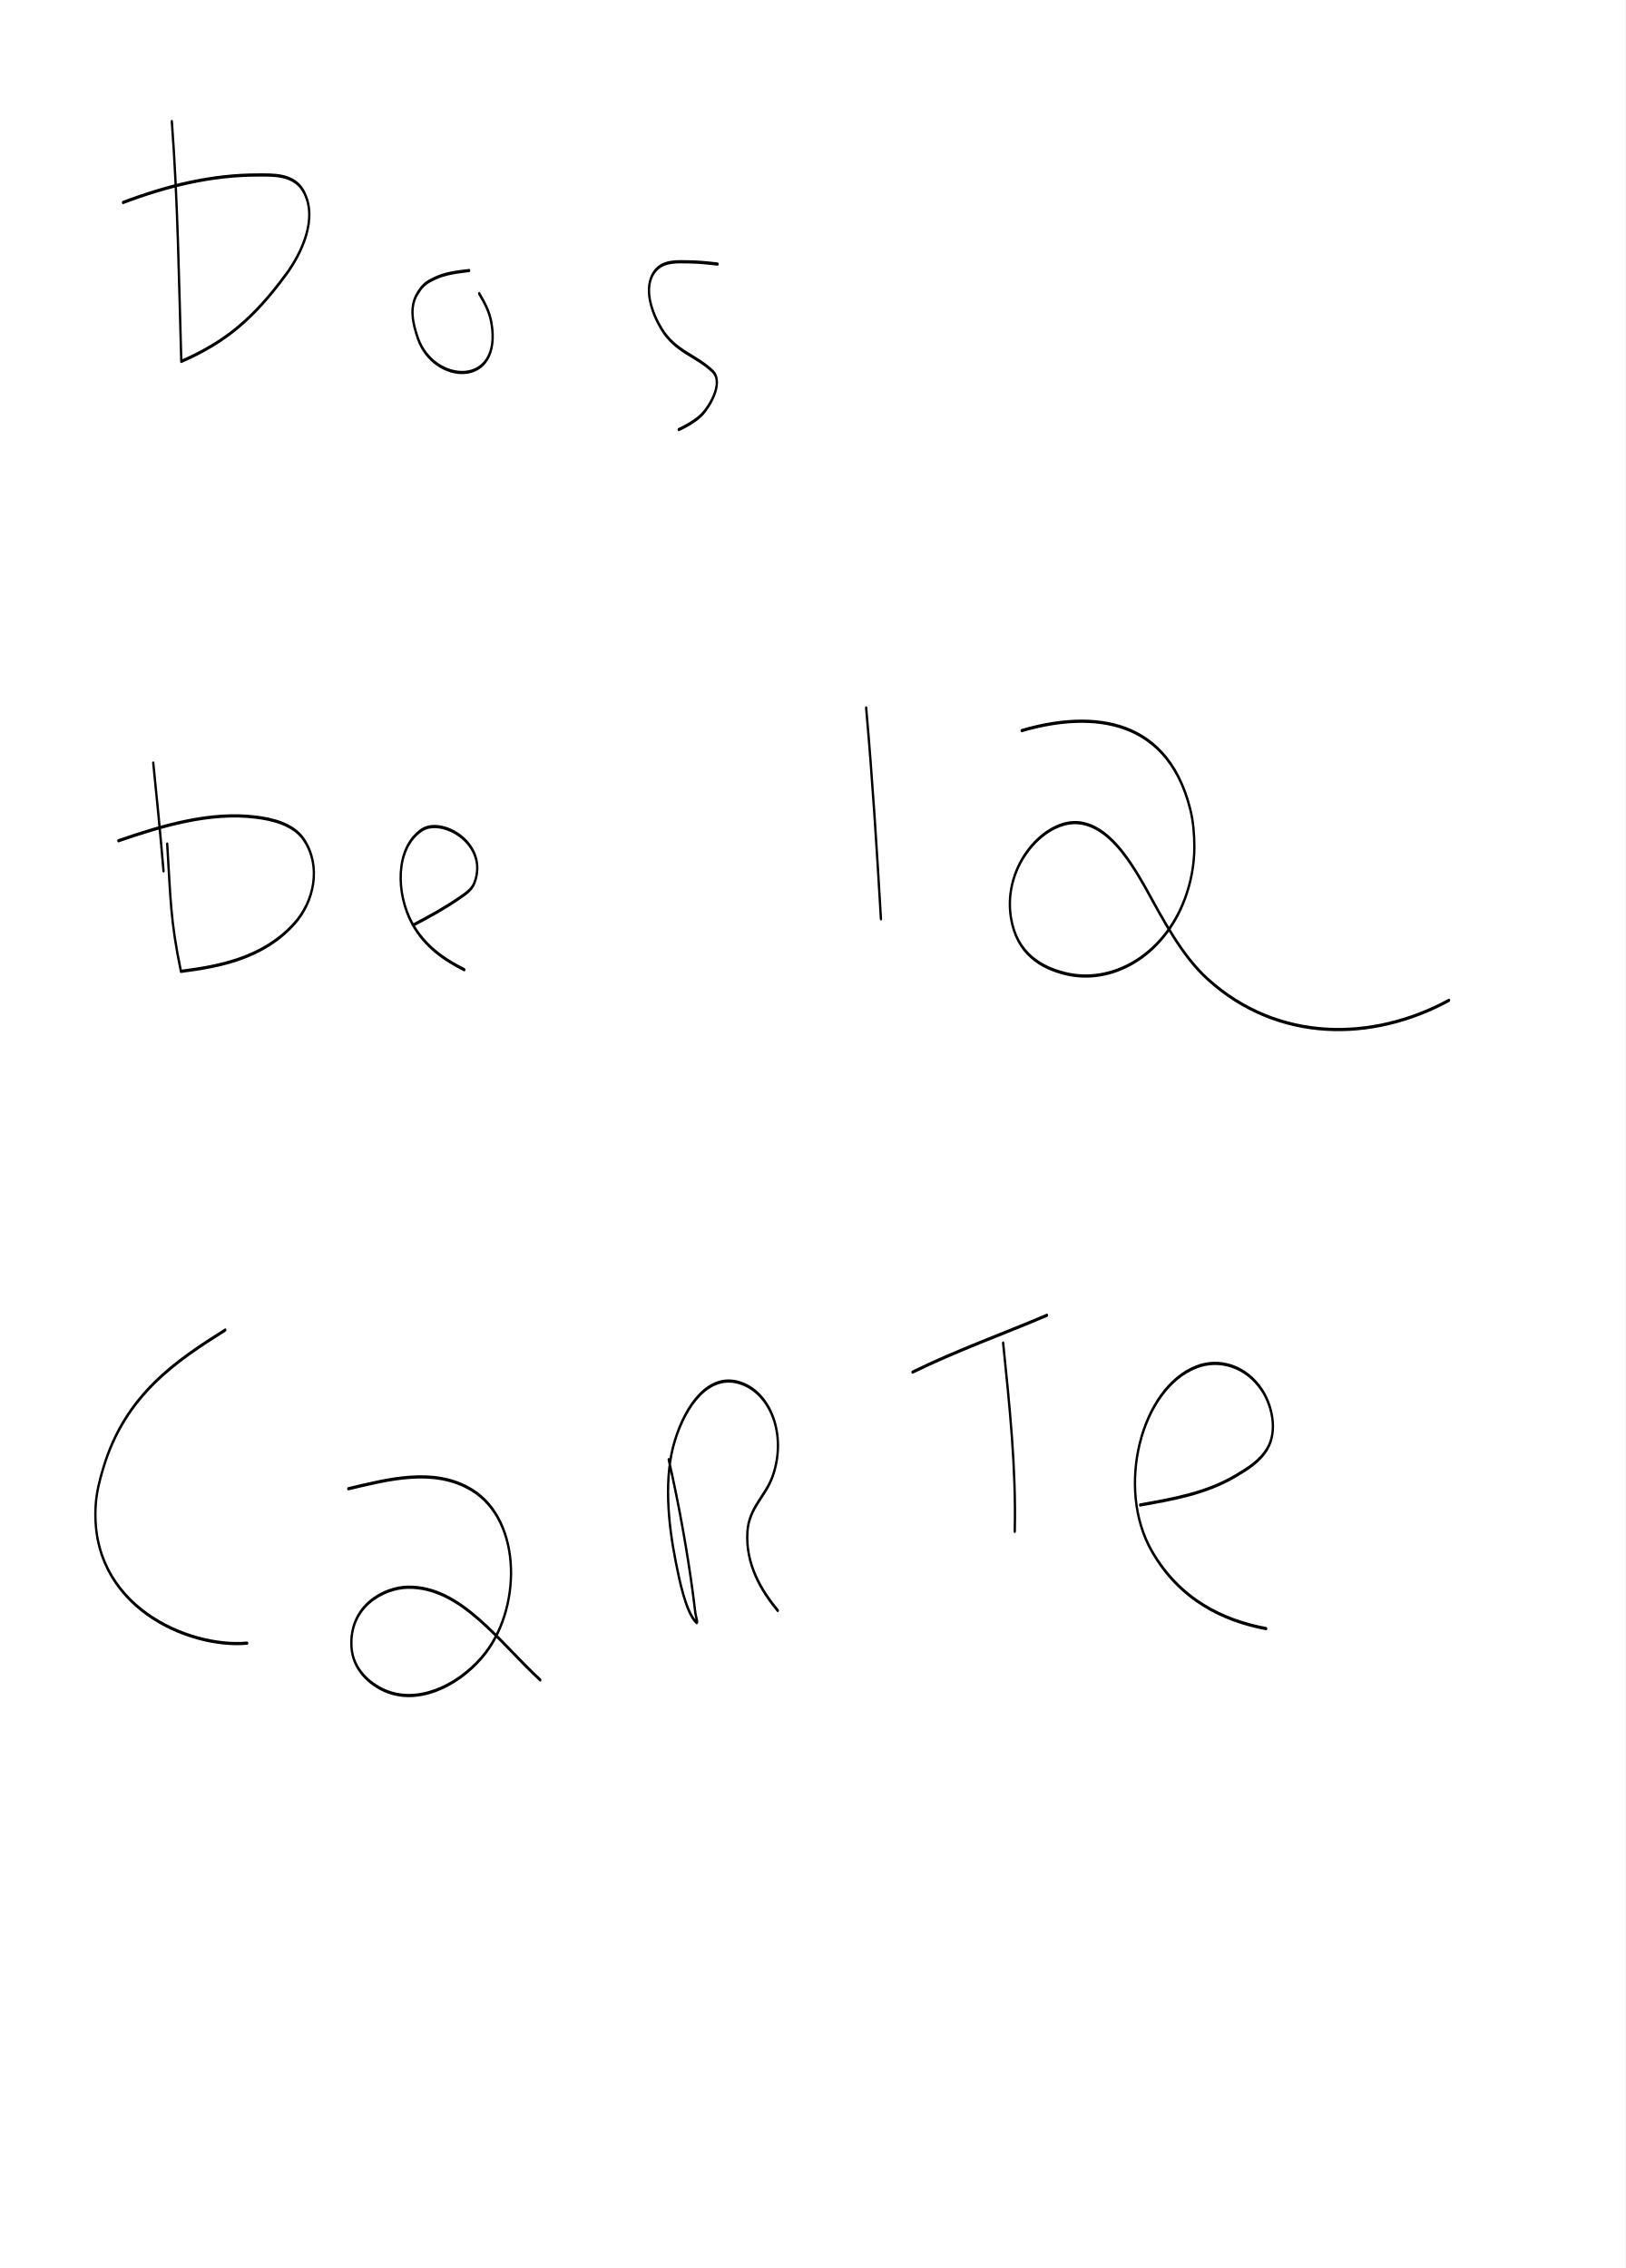
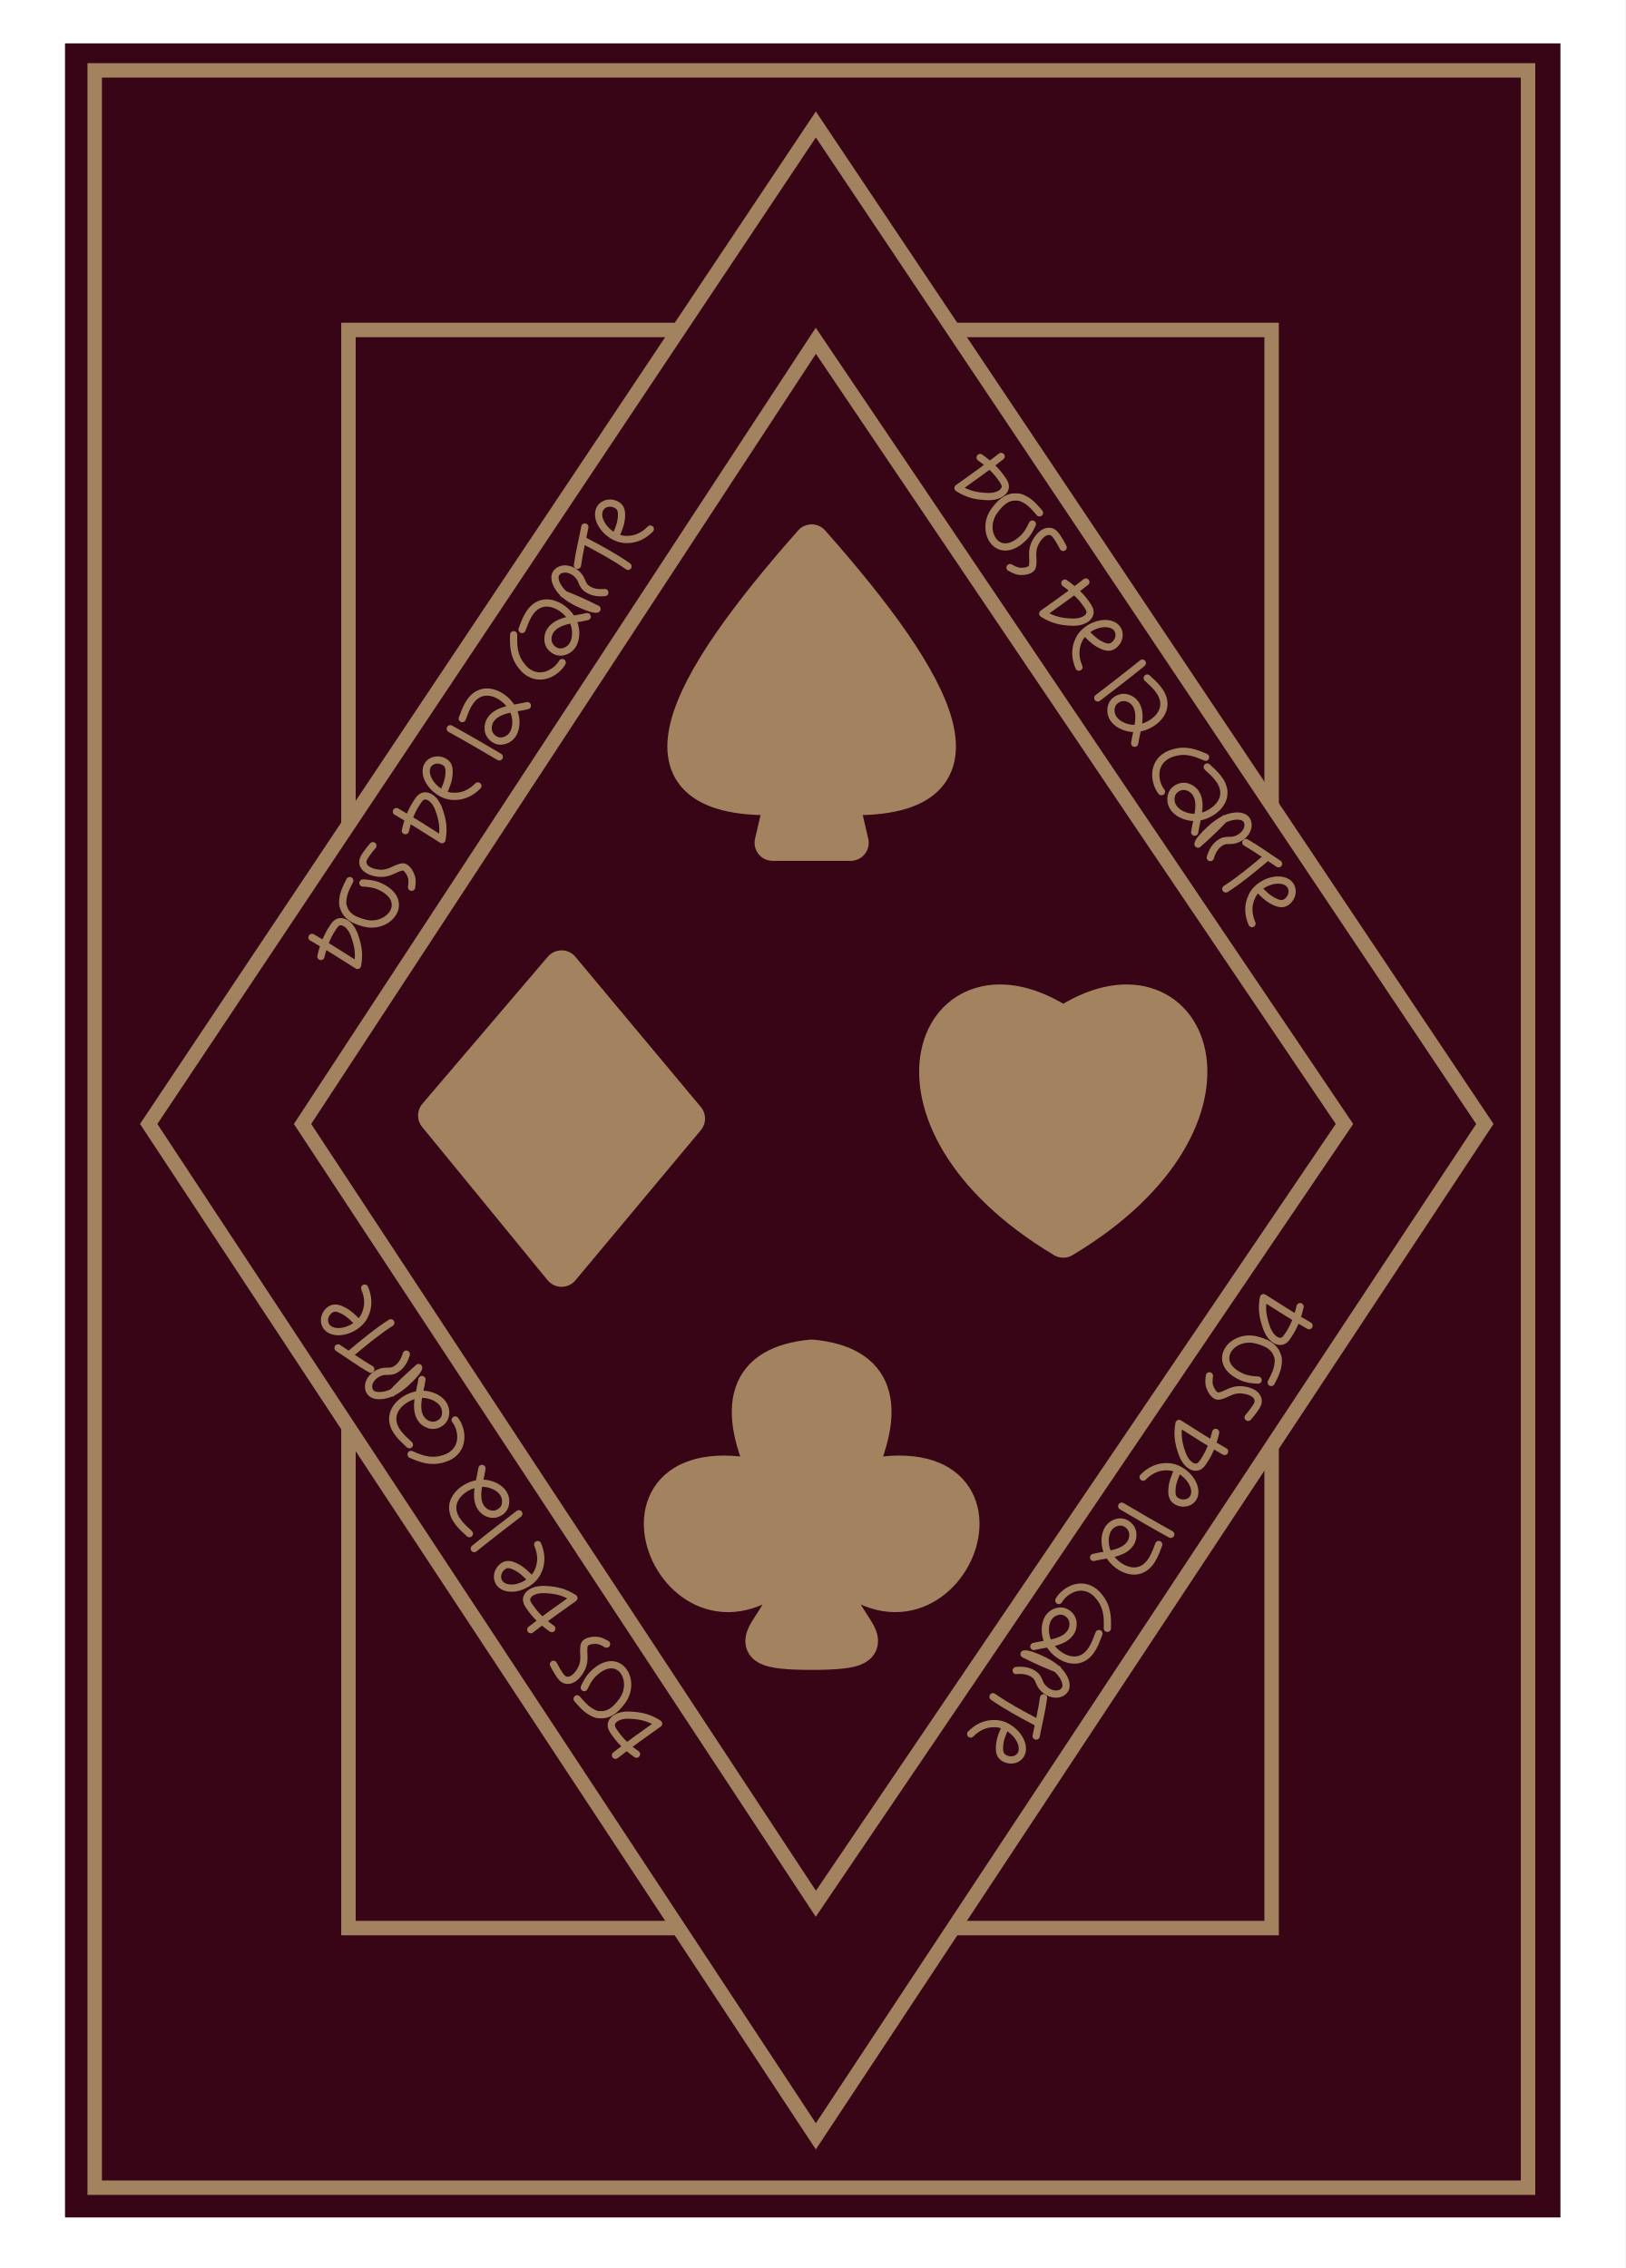
- <svg xmlns="http://www.w3.org/2000/svg" width="225px" height="314px" viewBox="0 0 225 314" version="1.1">
-   <g id="surface1">
-     <rect x="0" y="0" width="225" height="314" style="fill:rgb(100%,100%,100%);fill-opacity:1;stroke:none;" />
-     <path style="fill:none;stroke-width:1;stroke-linecap:round;stroke-linejoin:round;stroke:rgb(0%,0%,0%);stroke-opacity:1;stroke-miterlimit:10;" d="M 683.998 182.998 C 686.587 207.633 687.061 232.329 688.069 257.052 C 706.931 251.13 719.059 244.007 733.399 229.978 C 739.585 223.917 747.351 212.823 740.557 204.359 C 736.34 199.108 727.214 199.517 721.149 199.508 C 701.304 199.482 682.115 202.809 662.998 207.999 " transform="matrix(0.321429,0,0,0.448571,-196.0714,-65.26714)" />
-     <path style="fill:none;stroke-width:1;stroke-linecap:round;stroke-linejoin:round;stroke:rgb(0%,0%,0%);stroke-opacity:1;stroke-miterlimit:10;" d="M 812.003 229.003 C 807.045 229.438 801.807 229.804 797.08 231.459 C 793.714 232.634 792.207 233.279 789.849 235.996 C 786.106 240.297 787.783 245.366 789.97 249.92 C 796.837 264.167 826.672 265.36 821.592 244.991 C 820.717 241.517 818.59 238.834 816.366 236.118 " transform="matrix(0.321429,0,0,0.448571,-196.0714,-65.26714)" />
-     <path style="fill:none;stroke-width:1;stroke-linecap:round;stroke-linejoin:round;stroke:rgb(0%,0%,0%);stroke-opacity:1;stroke-miterlimit:10;" d="M 918.997 227 C 914.877 226.66 910.745 226.347 906.601 226.321 C 902.262 226.286 896.04 225.877 892.467 228.829 C 886.281 233.932 890.984 242.466 894.91 247.046 C 901.01 254.17 909.7 255.119 916.858 260.074 C 922.132 263.731 914.889 271.917 911.401 274.042 C 908.497 275.818 905.519 277.003 902.323 278.082 " transform="matrix(0.321429,0,0,0.448571,-196.0714,-65.26714)" />
-     <path style="fill:none;stroke-width:1;stroke-linecap:round;stroke-linejoin:round;stroke:rgb(0%,0%,0%);stroke-opacity:1;stroke-miterlimit:10;" d="M 676.002 380.996 C 677.594 392.081 679.101 403.176 680.413 414.296 " transform="matrix(0.321429,0,0,0.448571,-196.0714,-65.26714)" />
-     <path style="fill:none;stroke-width:1;stroke-linecap:round;stroke-linejoin:round;stroke:rgb(1%,0%,0%);stroke-opacity:1;stroke-miterlimit:10;" d="M 661.005 404.996 C 679.988 400.293 700.684 395.922 720.372 397.724 C 726.691 398.299 736.292 399.701 740.898 404.691 C 748.602 413.033 745.115 423.875 736.826 430.502 C 723.385 441.257 704.561 443.773 687.924 445.306 C 683.293 429.405 683.476 422.551 682.005 405.997 " transform="matrix(0.321429,0,0,0.448571,-196.0714,-65.26714)" />
-     <path style="fill:none;stroke-width:1;stroke-linecap:round;stroke-linejoin:round;stroke:rgb(0%,0%,0%);stroke-opacity:1;stroke-miterlimit:10;" d="M 788.002 430.998 C 794.783 428.421 801.564 425.8 808.066 422.551 C 810.156 421.506 813.109 420.218 814.288 418.032 C 820.778 405.884 800.106 397.437 791.49 401.739 C 780.03 407.443 780.613 421.358 787.443 430.441 C 792.887 437.678 801.637 441.805 809.938 444.792 " transform="matrix(0.321429,0,0,0.448571,-196.0714,-65.26714)" />
-     <path style="fill:none;stroke-width:1;stroke-linecap:round;stroke-linejoin:round;stroke:rgb(0%,0%,0%);stroke-opacity:1;stroke-miterlimit:10;" d="M 983.005 363.997 C 985.703 385.646 987.587 407.364 989.373 429.1 " transform="matrix(0.321429,0,0,0.448571,-196.0714,-65.26714)" />
-     <path style="fill:none;stroke-width:1;stroke-linecap:round;stroke-linejoin:round;stroke:rgb(0%,0%,0%);stroke-opacity:1;stroke-miterlimit:10;" d="M 1050.003 370.999 C 1076.059 365.521 1111.958 364.955 1122.568 395.234 C 1123.868 398.943 1124.33 402.941 1124.342 406.851 C 1124.366 412.372 1122.835 417.927 1120.307 422.821 C 1110.962 440.891 1088.309 449.46 1068.78 445.985 C 1058.559 444.174 1047.865 439.95 1045.361 428.726 C 1041.703 412.406 1060.345 398.038 1075.099 399.483 C 1087.106 400.659 1095.795 410.081 1102.832 418.911 C 1110.95 429.405 1118.849 440.412 1130.175 447.753 C 1160.472 467.373 1201.16 467.042 1233.997 454.241 " transform="matrix(0.321429,0,0,0.448571,-196.0714,-65.26714)" />
-     <path style="fill:none;stroke-width:1;stroke-linecap:round;stroke-linejoin:round;stroke:rgb(0%,0%,0%);stroke-opacity:1;stroke-miterlimit:10;" d="M 707.003 555.996 C 685.991 565.497 663.995 575.894 654.516 598.509 C 653.045 602.001 651.66 605.755 651.259 609.551 C 647.929 641.362 691.582 654.294 716.434 652.639 " transform="matrix(0.321429,0,0,0.448571,-196.0714,-65.26714)" />
-     <path style="fill:none;stroke-width:1;stroke-linecap:round;stroke-linejoin:round;stroke:rgb(0%,0%,0%);stroke-opacity:1;stroke-miterlimit:10;" d="M 760.002 604.997 C 776.736 602.184 796.8 598.231 813.097 605.319 C 835.215 614.942 834.717 642.817 817.436 657.115 C 806.51 666.155 789.509 671.693 775.582 667.252 C 769.542 665.327 762.019 660.973 761.375 653.928 C 760.208 641.145 775.411 635.502 785.656 635.38 C 808.564 635.119 824.885 652.309 842.653 664.004 " transform="matrix(0.321429,0,0,0.448571,-196.0714,-65.26714)" />
-     <path style="fill:none;stroke-width:1;stroke-linecap:round;stroke-linejoin:round;stroke:rgb(0%,0%,0%);stroke-opacity:1;stroke-miterlimit:10;" d="M 897.997 596.001 C 900.257 603.238 902.335 610.509 904.158 617.876 C 905.762 624.355 907.208 630.878 908.424 637.444 C 908.776 639.377 909.128 641.371 909.444 643.313 C 909.602 644.288 910.745 646.805 909.906 646.256 C 905.264 643.191 902.384 632.471 900.962 627.333 C 897.741 615.717 895.724 601.435 900.682 590.001 C 905.434 579.073 915.168 569.511 928.16 572.202 C 941.759 575.015 949.026 588.338 942.731 601.139 C 939.632 607.435 932.498 610.805 931.866 618.338 C 931.028 628.3 937.845 636.477 944.943 642.573 " transform="matrix(0.321429,0,0,0.448571,-196.0714,-65.26714)" />
-     <path style="fill:none;stroke-width:1;stroke-linecap:round;stroke-linejoin:round;stroke:rgb(0%,0%,0%);stroke-opacity:1;stroke-miterlimit:10;" d="M 1002.997 568.997 C 1022.076 562.292 1041.557 557.337 1060.88 551.441 " transform="matrix(0.321429,0,0,0.448571,-196.0714,-65.26714)" />
-     <path style="fill:none;stroke-width:1;stroke-linecap:round;stroke-linejoin:round;stroke:rgb(0%,0%,0%);stroke-opacity:1;stroke-miterlimit:10;" d="M 1041.995 560.002 C 1044.753 579.343 1047.634 598.57 1047.002 618.155 " transform="matrix(0.321429,0,0,0.448571,-196.0714,-65.26714)" />
-     <path style="fill:none;stroke-width:1;stroke-linecap:round;stroke-linejoin:round;stroke:rgb(0%,0%,0%);stroke-opacity:1;stroke-miterlimit:10;" d="M 1100.997 610.004 C 1114.839 608.21 1129.227 606.512 1142.182 600.991 C 1146.885 598.98 1152.524 596.628 1155.842 592.527 C 1160.253 587.067 1157.799 579.299 1153.533 574.631 C 1146.569 567.003 1134.903 564.678 1125.205 567.386 C 1101.422 574.031 1090.436 604.718 1106.003 624.207 C 1118.023 639.264 1136.75 645.673 1155.259 648.163 " transform="matrix(0.321429,0,0,0.448571,-196.0714,-65.26714)" />
+ <svg xmlns="http://www.w3.org/2000/svg" width="225" height="314" viewBox="0 0 225 314" fill="none">
+   <g clip-path="url(#clip0_6_47)">
+     <path d="M225 0H0V314H225V0Z" fill="white" />
+     <g clip-path="url(#clip1_6_47)">
+       <path d="M216 6H9V307H216V6Z" fill="#380516" />
+       <path d="M211.515 9.744H13.109V302.88H211.515V9.744Z" stroke="#A3835F" stroke-width="2" stroke-miterlimit="10" />
+       <path d="M176.02 45.682H48.232V266.938H176.02V45.682Z" stroke="#A3835F" stroke-width="2" stroke-miterlimit="10" />
+       <path d="M112.931 17.232L20.582 155.612L112.931 295.768L205.538 155.612L112.931 17.232Z" fill="#380516" stroke="#A3835F" stroke-width="2" stroke-miterlimit="10" />
+       <path d="M112.931 47.181L41.879 155.612L112.931 263.57L186.106 155.612L112.931 47.181Z" stroke="#A3835F" stroke-width="2" stroke-miterlimit="10" />
+       <path d="M77.732 134.076L60.369 154.441L77.732 175.656L95.094 154.866L77.732 134.076Z" fill="#A3835F" stroke="#A3835F" stroke-width="5" stroke-linecap="round" stroke-linejoin="round" />
+       <path d="M147.179 141.924C129.645 130.045 118.807 154.652 147.179 171.625C175.552 154.652 164.714 130.045 147.179 141.924Z" fill="#A3835F" stroke="#A3835F" stroke-width="5" stroke-linecap="round" stroke-linejoin="round" />
+       <path d="M112.352 75.099C94.897 94.83 85.568 111.375 108.434 110.317L106.951 116.682H117.75L116.267 110.317C139.133 111.379 129.804 94.83 112.349 75.099H112.352Z" fill="#A3835F" stroke="#A3835F" stroke-width="5" stroke-linecap="round" stroke-linejoin="round" />
+       <path d="M118.174 204.932C123.218 194.465 121.28 188.808 112.352 187.959C103.424 188.808 101.482 194.465 106.531 204.932C80.275 198.142 93.614 232.087 109.083 216.61C110.767 225.298 98.484 228.691 112.355 228.691C126.226 228.691 113.944 225.298 115.627 216.61C131.096 232.084 144.433 198.142 118.18 204.932H118.174Z" fill="#A3835F" stroke="#A3835F" stroke-width="5" stroke-linecap="round" stroke-linejoin="round" />
+       <path d="M138.579 63.191C136.642 64.722 134.616 66.129 132.609 67.57C133.855 68.358 134.93 68.681 136.668 68.749C137.417 68.778 138.649 68.618 139.076 67.742C139.342 67.2 138.944 66.68 138.701 66.319C137.907 65.142 136.865 64.185 135.669 63.343" stroke="#A3835F" stroke-linecap="round" stroke-linejoin="round" />
+       <path d="M143.89 71.001C143.333 70.359 142.763 69.668 141.989 69.223C141.438 68.903 141.168 68.776 140.408 68.805C139.204 68.848 138.367 69.759 137.679 70.67C135.528 73.527 138.13 77.892 141.655 74.474C142.256 73.89 142.582 73.234 142.903 72.56" stroke="#A3835F" stroke-linecap="round" stroke-linejoin="round" />
+       <path d="M147.163 75.783C146.957 75.388 146.749 74.994 146.504 74.622C146.249 74.233 145.926 73.645 145.344 73.574C144.337 73.45 143.561 74.585 143.226 75.318C142.707 76.457 143.109 77.312 142.926 78.365C142.788 79.141 141.335 79.183 140.863 79.051C140.467 78.942 140.143 78.775 139.815 78.583" stroke="#A3835F" stroke-linecap="round" stroke-linejoin="round" />
+       <path d="M158.125 91.806C156.103 93.449 154.035 95.038 151.962 96.625" stroke="#A3835F" stroke-linecap="round" stroke-linejoin="round" />
+       <path d="M166.877 104.84C165.574 104.268 164.181 103.686 162.379 104.246C162.101 104.333 161.807 104.434 161.543 104.585C159.329 105.85 159.871 108.501 160.775 109.607" stroke="#A3835F" stroke-linecap="round" stroke-linejoin="round" />
+       <path d="M169.513 113.339C169.003 113.878 168.485 114.409 167.947 114.927C167.475 115.382 166.991 115.834 166.498 116.274C166.353 116.402 166.2 116.535 166.051 116.662C165.977 116.726 165.814 116.933 165.825 116.855C165.894 116.409 166.667 115.639 167.035 115.267C167.868 114.426 168.969 113.508 170.117 113.164C171.212 112.835 172.393 112.878 172.693 113.801C173.005 114.766 172.193 115.942 170.881 116.283C170.234 116.45 169.67 116.216 169.022 116.6C168.164 117.105 167.759 117.969 167.537 118.73" stroke="#A3835F" stroke-linecap="round" stroke-linejoin="round" />
+       <path d="M172.454 116.639C174.039 117.549 175.466 118.604 176.98 119.585" stroke="#A3835F" stroke-linecap="round" stroke-linejoin="round" />
+       <path d="M175.221 118.813C173.43 120.307 171.658 121.802 169.682 123.07" stroke="#A3835F" stroke-linecap="round" stroke-linejoin="round" />
+       <path d="M150.307 80.578C148.37 82.109 146.344 83.516 144.337 84.958C145.584 85.746 146.658 86.069 148.396 86.136C149.145 86.165 150.377 86.005 150.804 85.13C151.07 84.588 150.672 84.067 150.429 83.707C149.635 82.529 148.593 81.573 147.397 80.731" stroke="#A3835F" stroke-linecap="round" stroke-linejoin="round" />
+       <path d="M150.243 87.544C150.875 88.192 151.52 88.875 152.398 89.291C152.718 89.441 153.096 89.623 153.521 89.595C154.086 89.556 154.576 89.034 154.772 88.573C155.09 87.818 154.842 87.078 154.291 86.694C152.938 85.759 150.254 86.714 149.364 88.526C148.675 89.925 148.873 91.249 149.352 92.363" stroke="#A3835F" stroke-linecap="round" stroke-linejoin="round" />
+       <path d="M158.802 93.875C159.795 94.794 161.04 95.862 161.111 97.363C161.209 99.4 158.648 101.08 156.582 100.831C155.277 100.674 154.024 99.903 153.815 98.721C153.724 98.207 153.789 97.448 154.403 96.974C155.518 96.111 156.7 96.758 157.163 97.42C158.195 98.9 157.349 101.022 157.064 102.9" stroke="#A3835F" stroke-linecap="round" stroke-linejoin="round" />
+       <path d="M167.107 106.186C168.099 107.105 169.344 108.174 169.415 109.674C169.513 111.711 166.952 113.391 164.886 113.142C163.581 112.985 162.329 112.214 162.119 111.032C162.028 110.519 162.094 109.759 162.707 109.285C163.822 108.422 165.004 109.069 165.467 109.731C166.499 111.211 165.653 113.333 165.368 115.212" stroke="#A3835F" stroke-linecap="round" stroke-linejoin="round" />
+       <path d="M174.194 123.053C174.826 123.701 175.472 124.384 176.35 124.8C176.67 124.95 177.048 125.132 177.472 125.104C178.037 125.066 178.528 124.543 178.724 124.082C179.041 123.327 178.794 122.587 178.243 122.203C176.89 121.268 174.205 122.223 173.315 124.035C172.626 125.434 172.824 126.758 173.304 127.872" stroke="#A3835F" stroke-linecap="round" stroke-linejoin="round" />
+       <path d="M85.198 243.014C87.135 241.482 89.161 240.075 91.168 238.634C89.921 237.846 88.847 237.523 87.109 237.456C86.361 237.427 85.128 237.586 84.701 238.462C84.435 239.004 84.833 239.525 85.076 239.885C85.871 241.062 86.912 242.019 88.108 242.861" stroke="#A3835F" stroke-linecap="round" stroke-linejoin="round" />
+       <path d="M79.887 235.204C80.444 235.845 81.014 236.536 81.788 236.981C82.339 237.301 82.609 237.428 83.369 237.399C84.573 237.356 85.41 236.446 86.099 235.534C88.249 232.677 85.647 228.312 82.122 231.731C81.521 232.314 81.195 232.971 80.874 233.644" stroke="#A3835F" stroke-linecap="round" stroke-linejoin="round" />
+       <path d="M76.614 230.421C76.82 230.816 77.028 231.21 77.273 231.582C77.528 231.971 77.851 232.559 78.433 232.63C79.44 232.754 80.216 231.619 80.551 230.886C81.07 229.747 80.668 228.893 80.851 227.839C80.989 227.064 82.442 227.021 82.914 227.153C83.31 227.262 83.634 227.429 83.962 227.621" stroke="#A3835F" stroke-linecap="round" stroke-linejoin="round" />
+       <path d="M65.651 214.398C67.674 212.755 69.742 211.166 71.815 209.579" stroke="#A3835F" stroke-linecap="round" stroke-linejoin="round" />
+       <path d="M56.9 201.364C58.203 201.937 59.596 202.518 61.398 201.958C61.676 201.871 61.97 201.77 62.234 201.619C64.448 200.354 63.906 197.704 63.002 196.597" stroke="#A3835F" stroke-linecap="round" stroke-linejoin="round" />
+       <path d="M54.264 192.865C54.774 192.326 55.292 191.795 55.83 191.278C56.302 190.822 56.786 190.37 57.279 189.931C57.424 189.802 57.577 189.67 57.726 189.542C57.8 189.478 57.963 189.271 57.952 189.349C57.883 189.795 57.11 190.566 56.742 190.938C55.909 191.778 54.808 192.696 53.66 193.04C52.565 193.369 51.384 193.326 51.084 192.403C50.772 191.438 51.584 190.262 52.896 189.921C53.542 189.754 54.107 189.988 54.755 189.604C55.613 189.099 56.018 188.235 56.24 187.474" stroke="#A3835F" stroke-linecap="round" stroke-linejoin="round" />
+       <path d="M51.323 189.565C49.738 188.656 48.311 187.6 46.797 186.619" stroke="#A3835F" stroke-linecap="round" stroke-linejoin="round" />
+       <path d="M48.556 187.391C50.347 185.897 52.12 184.403 54.095 183.134" stroke="#A3835F" stroke-linecap="round" stroke-linejoin="round" />
+       <path d="M73.47 225.626C75.406 224.095 77.433 222.688 79.44 221.247C78.193 220.459 77.119 220.135 75.381 220.068C74.632 220.039 73.4 220.199 72.973 221.075C72.707 221.617 73.105 222.137 73.348 222.497C74.142 223.675 75.184 224.631 76.38 225.474" stroke="#A3835F" stroke-linecap="round" stroke-linejoin="round" />
+       <path d="M73.534 218.66C72.902 218.012 72.257 217.329 71.379 216.913C71.059 216.763 70.681 216.581 70.256 216.609C69.691 216.648 69.201 217.17 69.005 217.631C68.688 218.386 68.935 219.126 69.486 219.51C70.839 220.445 73.523 219.491 74.413 217.678C75.102 216.279 74.904 214.955 74.425 213.841" stroke="#A3835F" stroke-linecap="round" stroke-linejoin="round" />
+       <path d="M64.975 212.329C63.982 211.41 62.737 210.342 62.666 208.842C62.568 206.805 65.129 205.124 67.195 205.373C68.5 205.531 69.753 206.302 69.962 207.484C70.053 207.997 69.987 208.756 69.374 209.231C68.259 210.093 67.077 209.446 66.614 208.785C65.582 207.304 66.428 205.182 66.713 203.304" stroke="#A3835F" stroke-linecap="round" stroke-linejoin="round" />
+       <path d="M56.67 200.018C55.678 199.099 54.433 198.031 54.362 196.53C54.264 194.494 56.825 192.813 58.891 193.062C60.196 193.22 61.448 193.99 61.658 195.173C61.749 195.686 61.683 196.445 61.07 196.92C59.955 197.782 58.773 197.135 58.31 196.473C57.278 194.993 58.124 192.871 58.409 190.993" stroke="#A3835F" stroke-linecap="round" stroke-linejoin="round" />
+       <path d="M49.583 183.151C48.951 182.503 48.305 181.82 47.427 181.404C47.107 181.254 46.729 181.072 46.305 181.1C45.74 181.139 45.249 181.661 45.053 182.122C44.736 182.877 44.983 183.617 45.534 184.001C46.887 184.936 49.572 183.982 50.462 182.169C51.151 180.77 50.953 179.446 50.473 178.332" stroke="#A3835F" stroke-linecap="round" stroke-linejoin="round" />
+       <path d="M43.184 129.781C45.332 130.998 47.399 132.345 49.49 133.662C49.75 132.21 49.645 131.093 49.052 129.457C48.797 128.753 48.185 127.672 47.213 127.606C46.611 127.564 46.278 128.129 46.036 128.49C45.245 129.669 44.751 130.994 44.422 132.42" stroke="#A3835F" stroke-linecap="round" stroke-linejoin="round" />
+       <path d="M48.417 121.919C48.033 122.677 47.608 123.465 47.487 124.349C47.399 124.981 47.383 125.279 47.696 125.972C48.189 127.071 49.348 127.503 50.451 127.797C53.908 128.712 56.971 124.658 52.477 122.681C51.71 122.344 50.979 122.29 50.234 122.245" stroke="#A3835F" stroke-linecap="round" stroke-linejoin="round" />
+       <path d="M51.614 117.085C51.326 117.425 51.04 117.766 50.787 118.133C50.523 118.516 50.1 119.037 50.253 119.603C50.518 120.582 51.862 120.874 52.667 120.908C53.918 120.959 54.558 120.265 55.602 120.037C56.373 119.873 56.96 121.203 57.015 121.69C57.063 122.098 57.031 122.461 56.976 122.837" stroke="#A3835F" stroke-linecap="round" stroke-linejoin="round" />
+       <path d="M62.327 100.894C64.61 102.148 66.862 103.465 69.113 104.788" stroke="#A3835F" stroke-linecap="round" stroke-linejoin="round" />
+       <path d="M71.103 87.877C71.064 89.3 71.05 90.809 72.248 92.267C72.433 92.492 72.637 92.727 72.877 92.914C74.882 94.488 77.134 92.988 77.818 91.733" stroke="#A3835F" stroke-linecap="round" stroke-linejoin="round" />
+       <path d="M77.983 82.233C78.674 82.502 79.362 82.782 80.043 83.086C80.643 83.351 81.244 83.63 81.837 83.921C82.011 84.007 82.191 84.098 82.365 84.188C82.453 84.233 82.706 84.306 82.629 84.325C82.19 84.429 81.185 84.003 80.702 83.803C79.609 83.348 78.345 82.673 77.593 81.74C76.876 80.849 76.471 79.739 77.213 79.113C77.989 78.461 79.385 78.77 80.195 79.857C80.593 80.393 80.589 81.004 81.188 81.46C81.98 82.064 82.932 82.114 83.721 82.033" stroke="#A3835F" stroke-linecap="round" stroke-linejoin="round" />
+       <path d="M79.931 78.265C80.177 76.455 80.617 74.735 80.955 72.963" stroke="#A3835F" stroke-linecap="round" stroke-linejoin="round" />
+       <path d="M80.904 74.883C82.961 75.98 85.014 77.059 86.934 78.411" stroke="#A3835F" stroke-linecap="round" stroke-linejoin="round" />
+       <path d="M54.872 112.367C57.02 113.584 59.087 114.931 61.178 116.247C61.438 114.795 61.333 113.678 60.74 112.043C60.485 111.338 59.873 110.257 58.901 110.191C58.298 110.149 57.966 110.714 57.724 111.075C56.932 112.254 56.439 113.58 56.109 115.005" stroke="#A3835F" stroke-linecap="round" stroke-linejoin="round" />
+       <path d="M61.348 109.802C61.711 108.972 62.1 108.117 62.154 107.147C62.173 106.794 62.199 106.375 62.014 105.993C61.765 105.484 61.096 105.226 60.595 105.218C59.776 105.209 59.184 105.717 59.036 106.372C58.679 107.977 60.575 110.105 62.59 110.246C64.145 110.357 65.297 109.675 66.148 108.811" stroke="#A3835F" stroke-linecap="round" stroke-linejoin="round" />
+       <path d="M63.988 99.487C64.466 98.222 64.986 96.666 66.349 96.035C68.199 95.177 70.721 96.916 71.268 98.924C71.614 100.192 71.372 101.643 70.356 102.282C69.915 102.559 69.186 102.785 68.516 102.395C67.297 101.688 67.451 100.349 67.889 99.671C68.872 98.157 71.156 98.141 73.003 97.697" stroke="#A3835F" stroke-linecap="round" stroke-linejoin="round" />
+       <path d="M72.264 87.157C72.741 85.891 73.262 84.336 74.625 83.704C76.475 82.847 78.996 84.586 79.544 86.593C79.89 87.862 79.647 89.312 78.631 89.952C78.19 90.229 77.462 90.455 76.791 90.065C75.573 89.358 75.726 88.019 76.165 87.341C77.147 85.827 79.432 85.811 81.279 85.367" stroke="#A3835F" stroke-linecap="round" stroke-linejoin="round" />
+       <path d="M85.217 74.237C85.58 73.407 85.969 72.552 86.023 71.582C86.042 71.229 86.068 70.811 85.882 70.428C85.634 69.919 84.965 69.661 84.464 69.654C83.645 69.644 83.053 70.152 82.905 70.807C82.548 72.412 84.444 74.54 86.459 74.681C88.014 74.793 89.166 74.11 90.017 73.246" stroke="#A3835F" stroke-linecap="round" stroke-linejoin="round" />
+       <path d="M181.2 183.537C179.053 182.32 176.985 180.973 174.894 179.657C174.634 181.108 174.74 182.225 175.332 183.861C175.587 184.565 176.2 185.647 177.172 185.712C177.774 185.754 178.106 185.189 178.348 184.828C179.14 183.649 179.633 182.324 179.963 180.899" stroke="#A3835F" stroke-linecap="round" stroke-linejoin="round" />
+       <path d="M175.967 191.4C176.352 190.642 176.777 189.854 176.897 188.969C176.986 188.338 177.002 188.039 176.689 187.347C176.195 186.248 175.037 185.815 173.933 185.521C170.476 184.606 167.413 188.66 171.908 190.637C172.675 190.974 173.406 191.029 174.151 191.073" stroke="#A3835F" stroke-linecap="round" stroke-linejoin="round" />
+       <path d="M172.77 196.233C173.059 195.893 173.345 195.552 173.598 195.185C173.861 194.802 174.285 194.281 174.131 193.715C173.866 192.736 172.523 192.445 171.717 192.411C170.467 192.36 169.827 193.053 168.782 193.281C168.012 193.445 167.425 192.115 167.369 191.629C167.321 191.221 167.354 190.857 167.408 190.481" stroke="#A3835F" stroke-linecap="round" stroke-linejoin="round" />
+       <path d="M162.058 212.424C159.774 211.17 157.522 209.853 155.271 208.53" stroke="#A3835F" stroke-linecap="round" stroke-linejoin="round" />
+       <path d="M153.281 225.441C153.321 224.019 153.334 222.509 152.137 221.051C151.952 220.826 151.747 220.592 151.508 220.404C149.502 218.83 147.251 220.331 146.567 221.585" stroke="#A3835F" stroke-linecap="round" stroke-linejoin="round" />
+       <path d="M146.401 231.085C145.71 230.816 145.023 230.536 144.341 230.233C143.741 229.967 143.14 229.688 142.547 229.398C142.374 229.311 142.193 229.22 142.019 229.13C141.932 229.085 141.679 229.013 141.755 228.994C142.194 228.889 143.199 229.315 143.682 229.515C144.775 229.971 146.04 230.645 146.791 231.579C147.508 232.469 147.914 233.579 147.172 234.205C146.395 234.857 145 234.548 144.19 233.461C143.791 232.925 143.796 232.315 143.196 231.859C142.405 231.254 141.452 231.205 140.663 231.285" stroke="#A3835F" stroke-linecap="round" stroke-linejoin="round" />
+       <path d="M144.453 235.053C144.207 236.863 143.767 238.583 143.43 240.355" stroke="#A3835F" stroke-linecap="round" stroke-linejoin="round" />
+       <path d="M143.481 238.435C141.423 237.339 139.371 236.26 137.451 234.908" stroke="#A3835F" stroke-linecap="round" stroke-linejoin="round" />
+       <path d="M169.513 200.951C167.365 199.735 165.298 198.387 163.207 197.071C162.947 198.523 163.052 199.64 163.645 201.275C163.9 201.98 164.512 203.061 165.484 203.127C166.086 203.169 166.419 202.604 166.661 202.243C167.452 201.064 167.946 199.739 168.275 198.313" stroke="#A3835F" stroke-linecap="round" stroke-linejoin="round" />
+       <path d="M163.036 203.516C162.674 204.346 162.284 205.202 162.23 206.171C162.211 206.524 162.185 206.943 162.371 207.326C162.62 207.835 163.288 208.092 163.79 208.1C164.608 208.109 165.201 207.602 165.349 206.946C165.705 205.341 163.809 203.214 161.795 203.072C160.24 202.961 159.088 203.643 158.236 204.507" stroke="#A3835F" stroke-linecap="round" stroke-linejoin="round" />
+       <path d="M160.396 213.831C159.919 215.097 159.398 216.652 158.035 217.283C156.185 218.141 153.664 216.402 153.116 214.394C152.77 213.126 153.013 211.676 154.029 211.036C154.47 210.759 155.198 210.533 155.869 210.923C157.088 211.63 156.934 212.969 156.495 213.647C155.513 215.161 153.228 215.177 151.381 215.621" stroke="#A3835F" stroke-linecap="round" stroke-linejoin="round" />
+       <path d="M152.121 226.161C151.643 227.427 151.123 228.982 149.76 229.614C147.91 230.471 145.388 228.732 144.841 226.725C144.495 225.456 144.737 224.006 145.753 223.367C146.194 223.089 146.923 222.864 147.593 223.253C148.812 223.961 148.658 225.299 148.22 225.978C147.237 227.491 144.953 227.508 143.106 227.951" stroke="#A3835F" stroke-linecap="round" stroke-linejoin="round" />
+       <path d="M139.167 239.081C138.805 239.911 138.415 240.766 138.361 241.736C138.342 242.089 138.316 242.507 138.502 242.89C138.751 243.399 139.42 243.657 139.921 243.665C140.739 243.674 141.332 243.166 141.48 242.511C141.836 240.906 139.94 238.778 137.926 238.637C136.371 238.526 135.219 239.208 134.367 240.072" stroke="#A3835F" stroke-linecap="round" stroke-linejoin="round" />
+     </g>
  </g>
+   <defs>
+     <clipPath id="clip0_6_47">
+       <rect width="225" height="314" fill="white" />
+     </clipPath>
+     <clipPath id="clip1_6_47">
+       <rect width="207" height="301" fill="white" transform="translate(9 6)" />
+     </clipPath>
+   </defs>
</svg>
